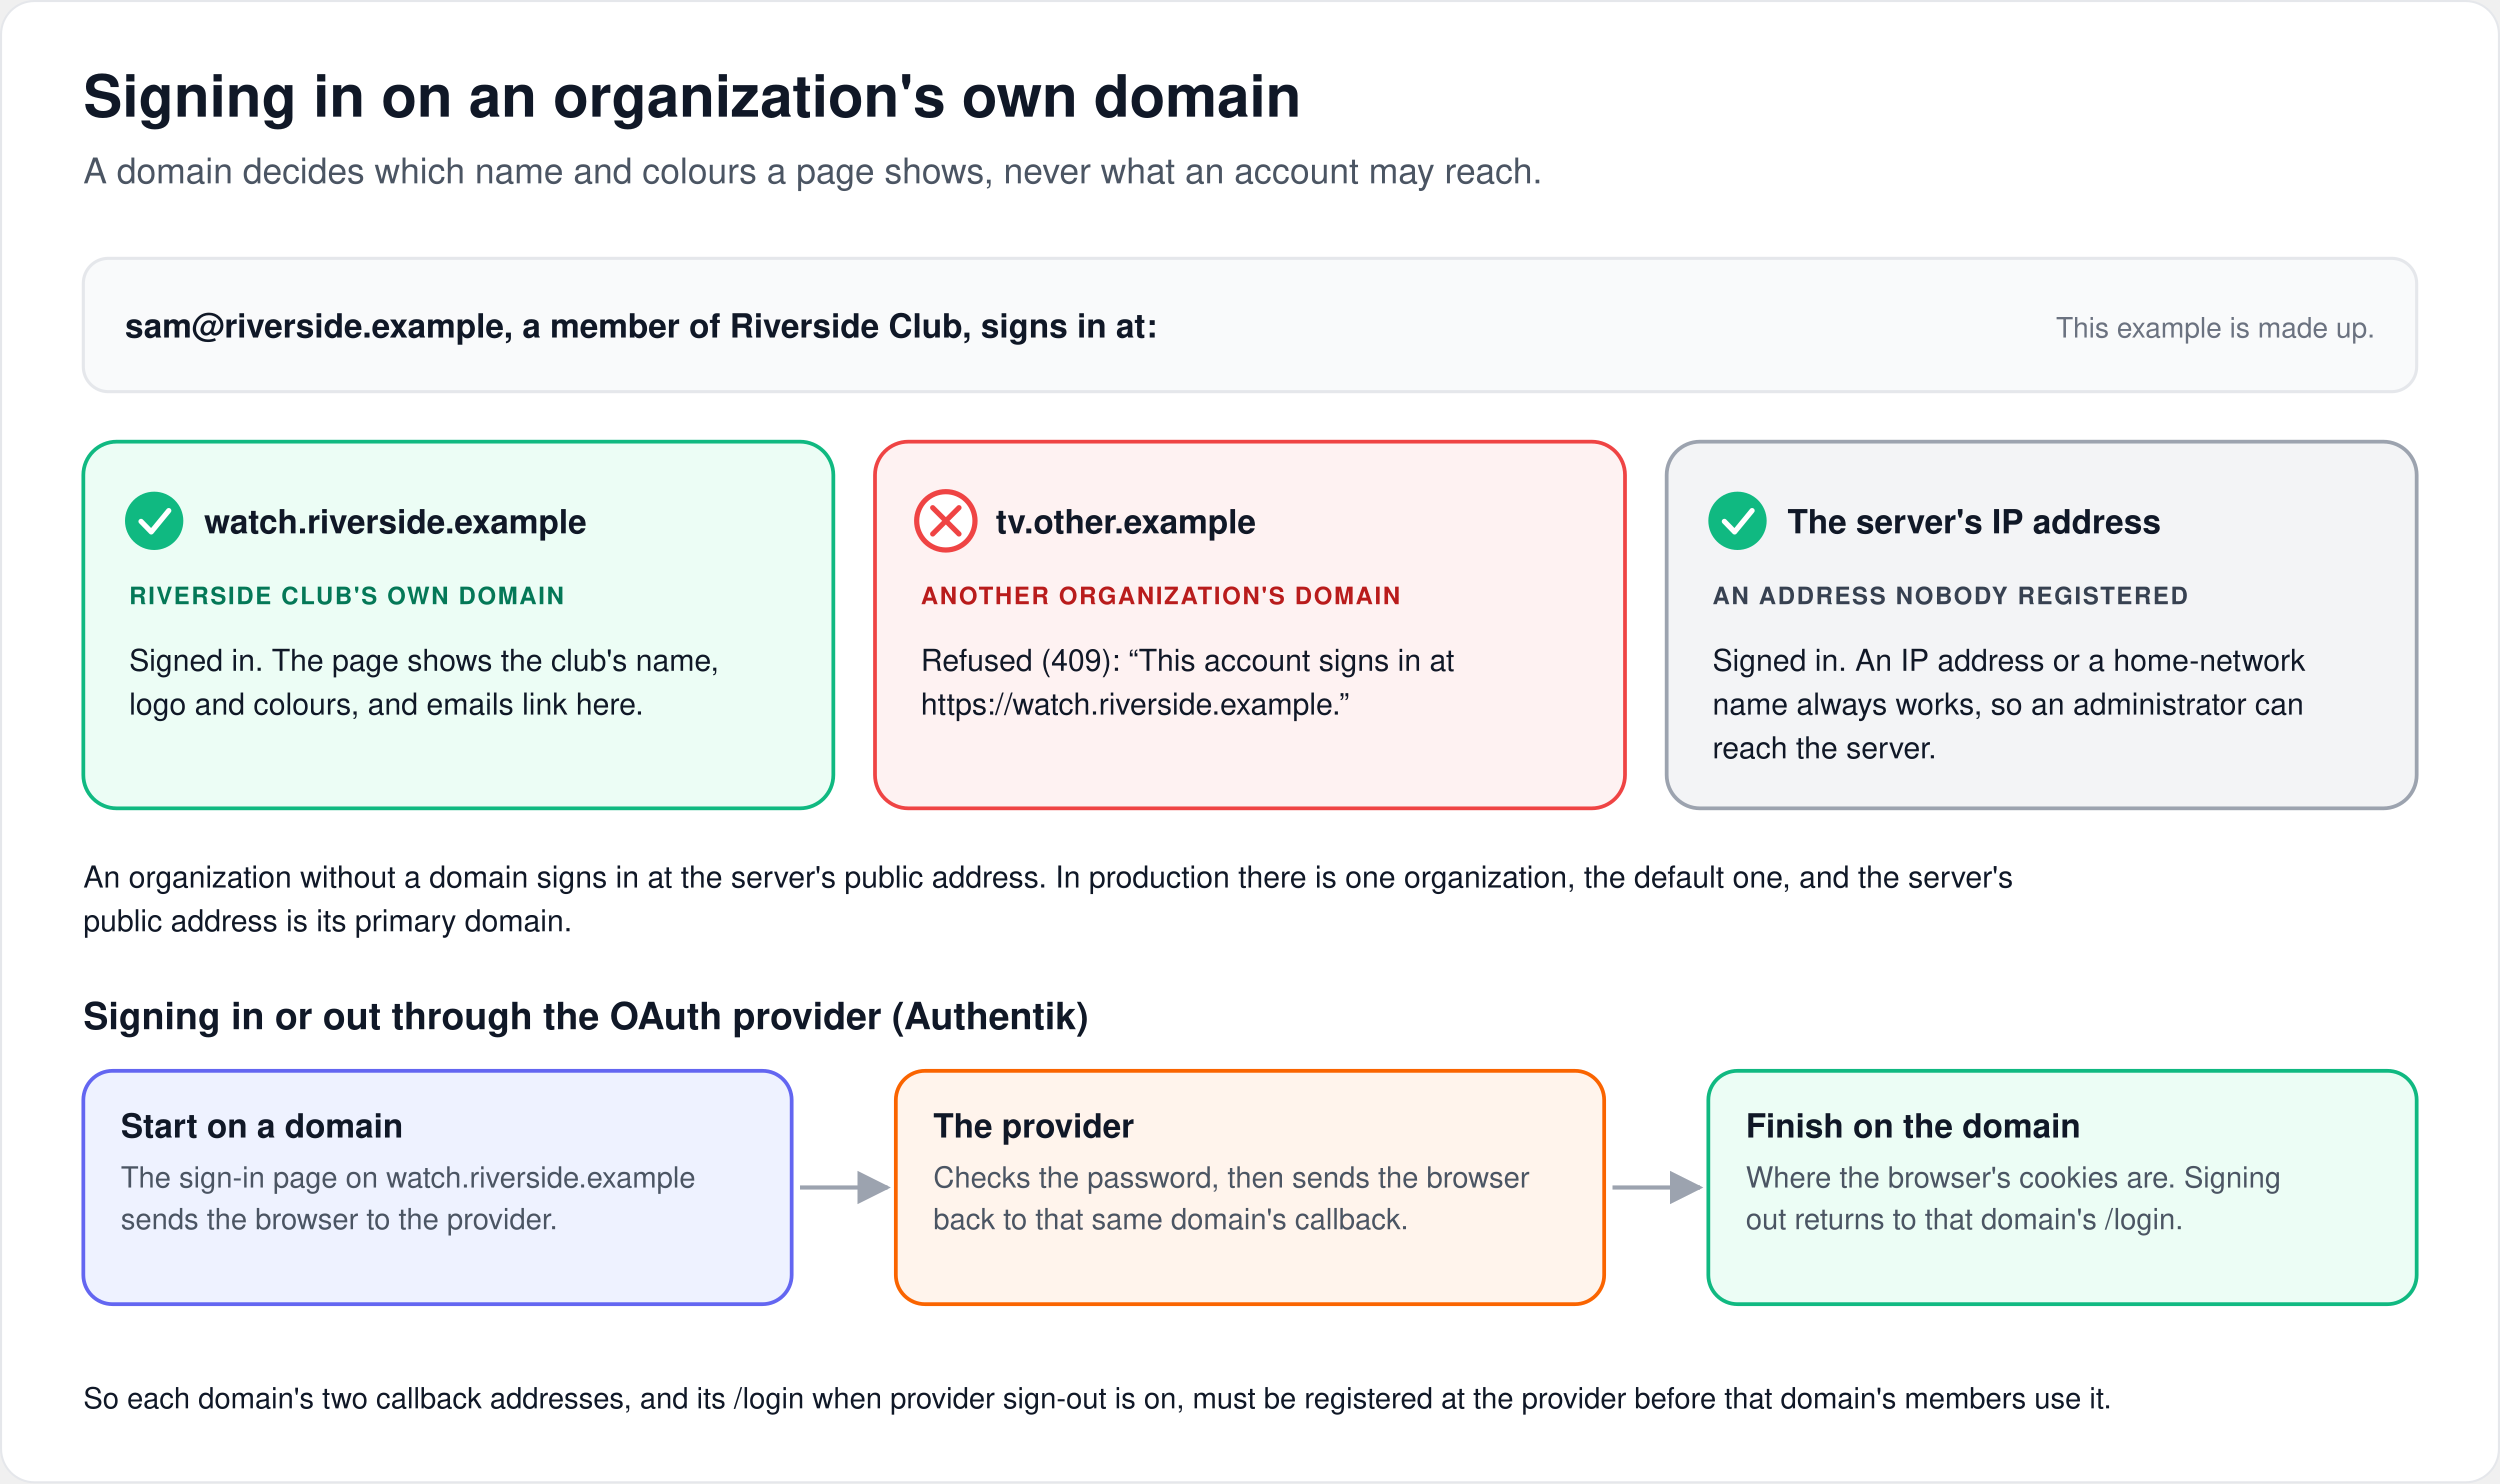
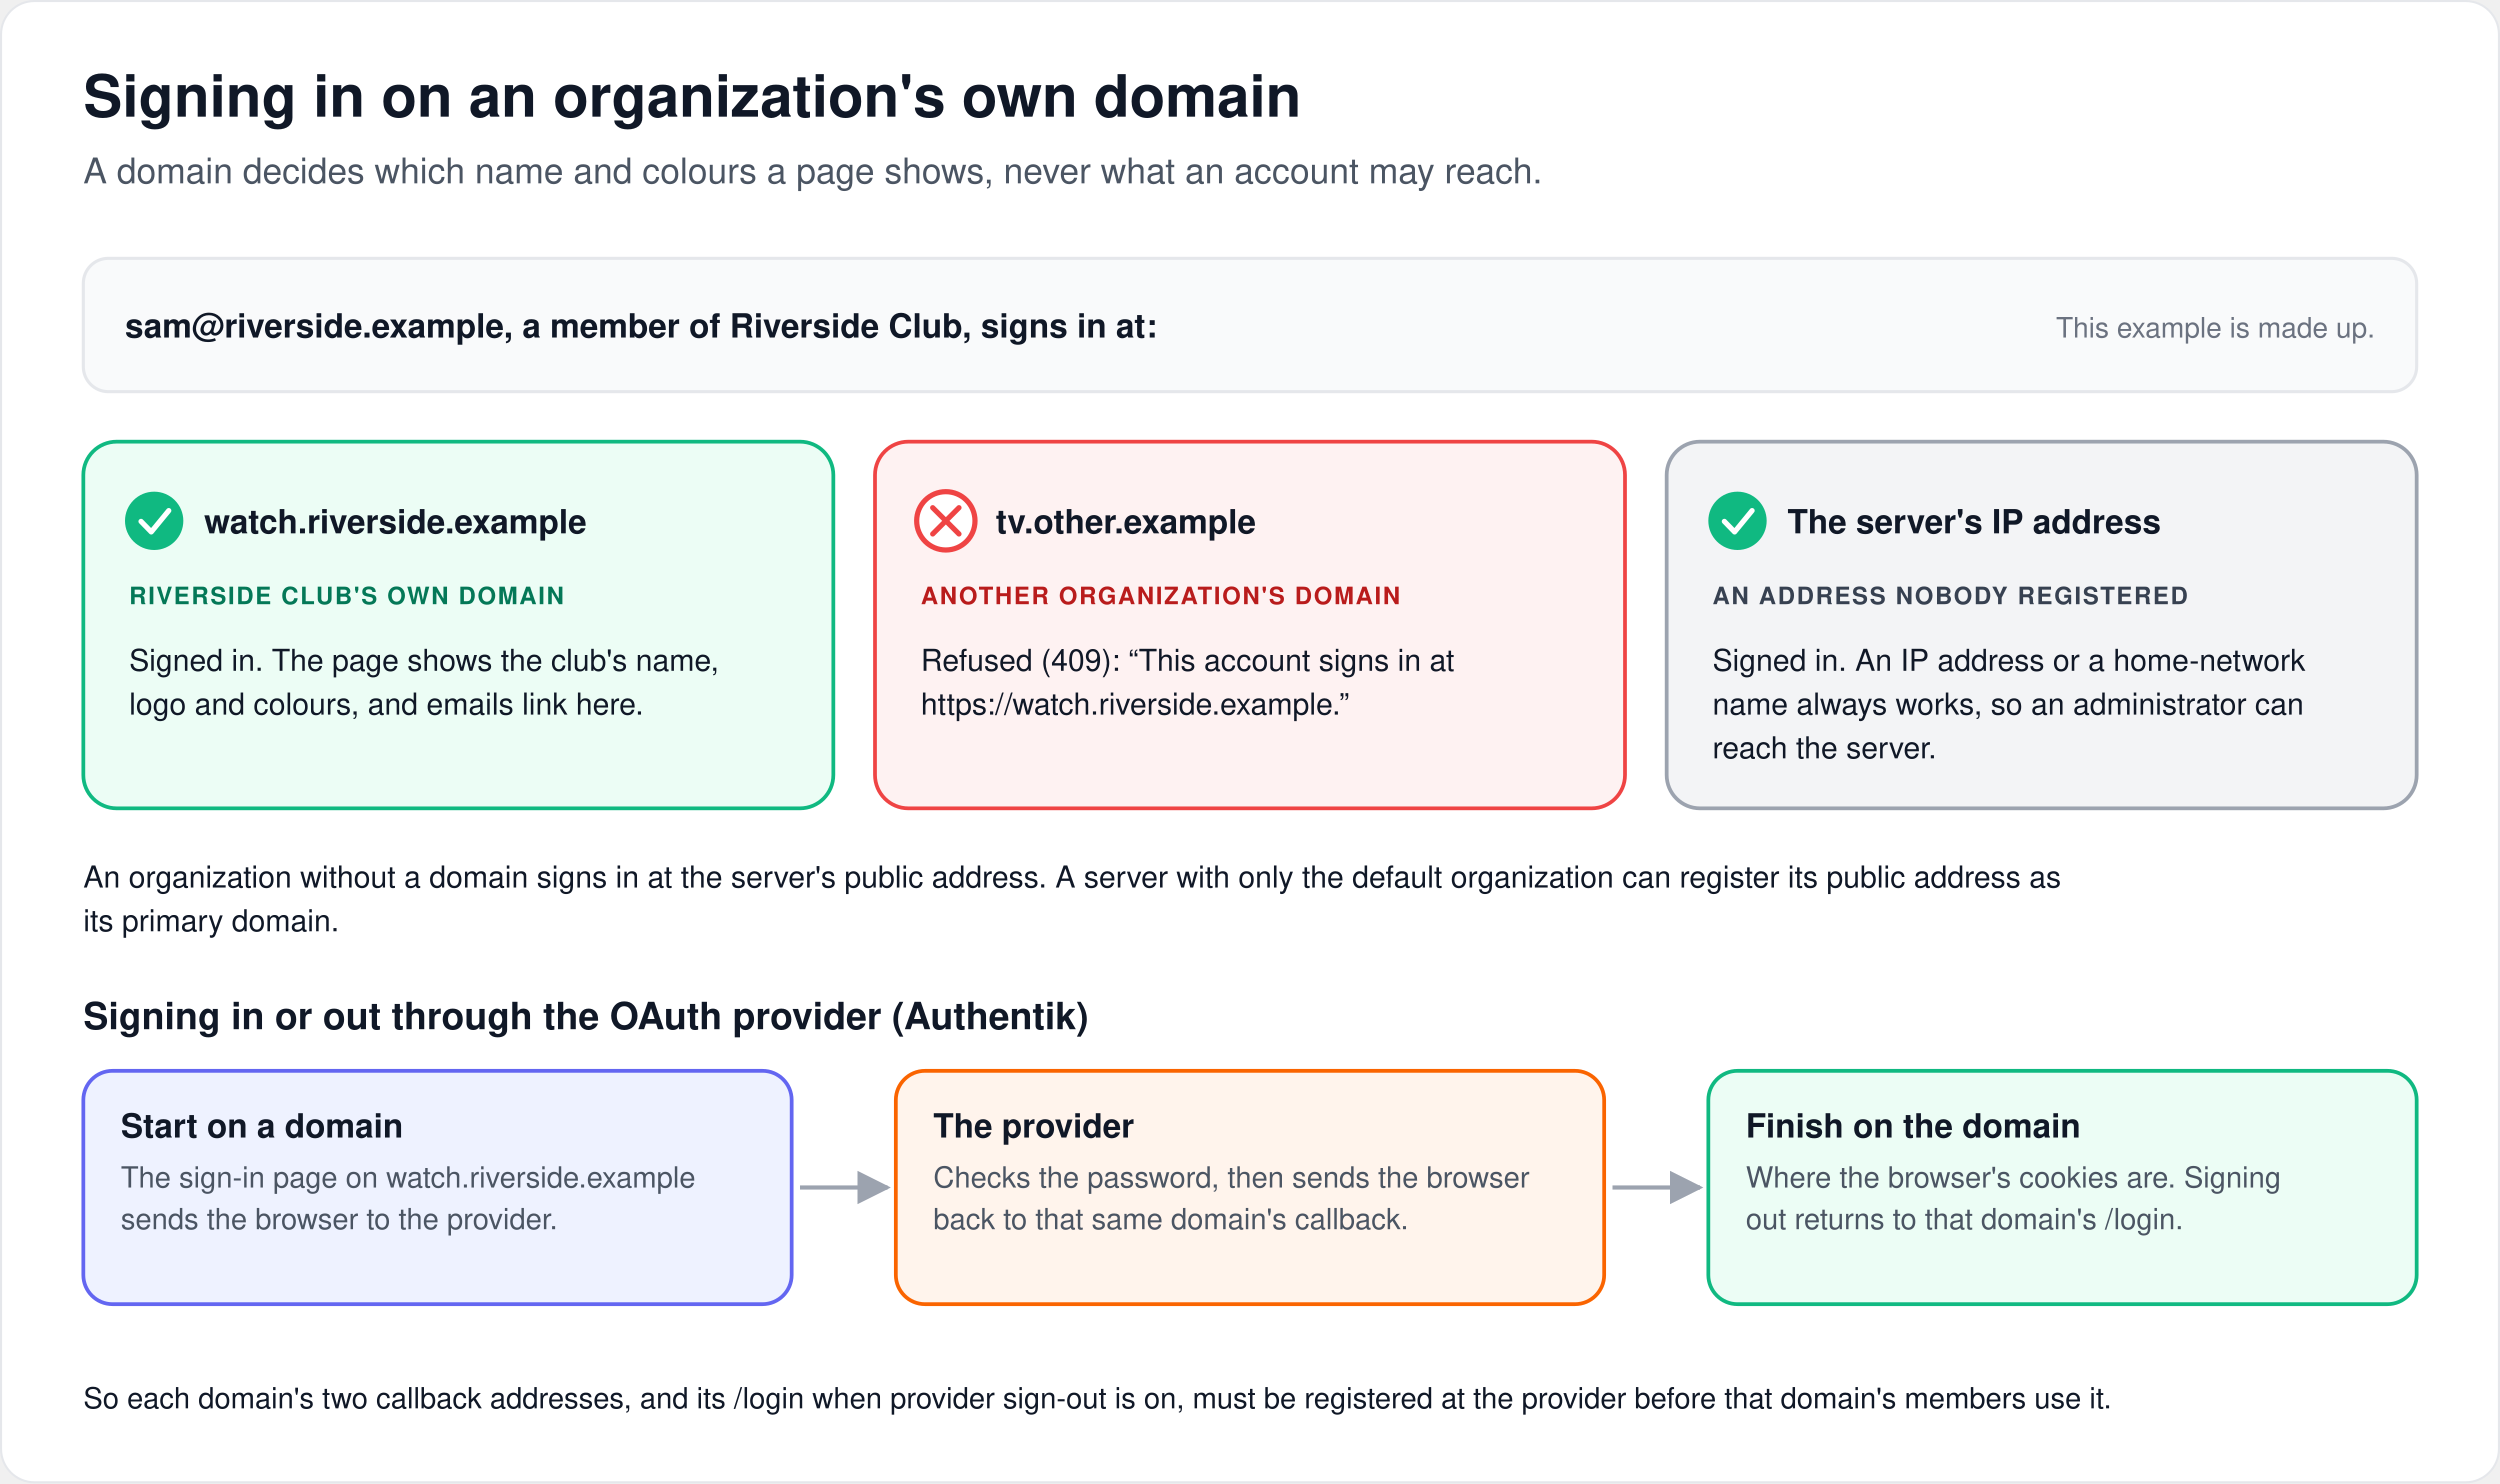
<svg xmlns="http://www.w3.org/2000/svg" width="1200" height="712" viewBox="0 0 1200 712" role="img" aria-labelledby="t d" font-family="'Segoe UI', 'Helvetica Neue', Helvetica, Arial, sans-serif">
  <defs>
    <marker id="arrow" viewBox="0 0 10 10" refX="9" refY="5" markerWidth="8" markerHeight="8" orient="auto-start-reverse">
      <path d="M0,0 L10,5 L0,10 z" fill="#9CA3AF" />
    </marker>
  </defs>
  <rect x="0.5" y="0.5" width="1199" height="711" rx="16" fill="#FFFFFF" stroke="#E5E7EB" />
  <text x="40" y="56" font-size="28" font-weight="700" fill="#101827" text-anchor="start">Signing in on an organization's own domain</text>
  <text x="40" y="88" font-size="17" font-weight="normal" fill="#4B5563" text-anchor="start">A domain decides which name and colours a page shows, never what an account may reach.</text>
  <rect x="40" y="124" width="1120" height="64" rx="12" fill="#F9FAFB" stroke="#E5E7EB" stroke-width="1.5" />
  <text x="60" y="162" font-size="16" font-weight="700" fill="#101827" text-anchor="start">sam@riverside.example, a member of Riverside Club, signs in at:</text>
  <text x="1140" y="162" font-size="13.5" font-weight="normal" fill="#6B7280" text-anchor="end">This example is made up.</text>
  <rect x="40" y="212" width="360" height="176" rx="16" fill="#ECFDF5" stroke="#10B981" stroke-width="1.8" />
  <circle cx="74" cy="250" r="14" fill="#10B981" />
  <path d="M67.7,250.28 L72.6,255.32 L81.0,245.1" fill="none" stroke="#FFFFFF" stroke-width="2.5" stroke-linecap="round" stroke-linejoin="round" />
  <text x="98" y="256" font-size="16" font-weight="700" fill="#101827" text-anchor="start">watch.riverside.example</text>
  <text x="62" y="290" font-size="11.5" font-weight="700" fill="#047857" text-anchor="start" letter-spacing="0.8">RIVERSIDE CLUB'S OWN DOMAIN</text>
  <text x="62" y="322" font-size="14.5" font-weight="normal" fill="#101827" text-anchor="start">Signed in. The page shows the club's name,</text>
  <text x="62" y="343" font-size="14.5" font-weight="normal" fill="#101827" text-anchor="start">logo and colours, and emails link here.</text>
  <rect x="420" y="212" width="360" height="176" rx="16" fill="#FEF2F2" stroke="#EF4444" stroke-width="1.8" />
  <circle cx="454" cy="250" r="14" fill="#FFFFFF" stroke="#EF4444" stroke-width="2.5" />
  <path d="M447.7,243.7 L460.3,256.3 M460.3,243.7 L447.7,256.3" stroke="#EF4444" stroke-width="2.5" stroke-linecap="round" />
  <text x="478" y="256" font-size="16" font-weight="700" fill="#101827" text-anchor="start">tv.other.example</text>
  <text x="442" y="290" font-size="11.5" font-weight="700" fill="#B91C1C" text-anchor="start" letter-spacing="0.8">ANOTHER ORGANIZATION'S DOMAIN</text>
  <text x="442" y="322" font-size="14.5" font-weight="normal" fill="#101827" text-anchor="start">Refused (409): “This account signs in at</text>
  <text x="442" y="343" font-size="14.5" font-weight="normal" fill="#101827" text-anchor="start">https://watch.riverside.example.”</text>
  <rect x="800" y="212" width="360" height="176" rx="16" fill="#F3F4F6" stroke="#9CA3AF" stroke-width="1.8" />
  <circle cx="834" cy="250" r="14" fill="#10B981" />
  <path d="M827.7,250.28 L832.6,255.32 L841.0,245.1" fill="none" stroke="#FFFFFF" stroke-width="2.5" stroke-linecap="round" stroke-linejoin="round" />
  <text x="858" y="256" font-size="16" font-weight="700" fill="#101827" text-anchor="start">The server's IP address</text>
  <text x="822" y="290" font-size="11.5" font-weight="700" fill="#374151" text-anchor="start" letter-spacing="0.8">AN ADDRESS NOBODY REGISTERED</text>
  <text x="822" y="322" font-size="14.5" font-weight="normal" fill="#101827" text-anchor="start">Signed in. An IP address or a home-network</text>
  <text x="822" y="343" font-size="14.5" font-weight="normal" fill="#101827" text-anchor="start">name always works, so an administrator can</text>
  <text x="822" y="364" font-size="14.5" font-weight="normal" fill="#101827" text-anchor="start">reach the server.</text>
-   <text x="40" y="426" font-size="14.5" font-weight="normal" fill="#101827" text-anchor="start">An organization without a domain signs in at the server's public address. In production there is one organization, the default one, and the server's</text>
-   <text x="40" y="447" font-size="14.5" font-weight="normal" fill="#101827" text-anchor="start">public address is its primary domain.</text>
+   <text x="40" y="426" font-size="14.5" font-weight="normal" fill="#101827" text-anchor="start">An organization without a domain signs in at the server's public address. A server with only the default organization can register its public address as</text>
+   <text x="40" y="447" font-size="14.5" font-weight="normal" fill="#101827" text-anchor="start">its primary domain.</text>
  <text x="40" y="494" font-size="18" font-weight="700" fill="#101827" text-anchor="start">Signing in or out through the OAuth provider (Authentik)</text>
  <rect x="40" y="514" width="340" height="112" rx="14" fill="#EEF2FF" stroke="#6366F1" stroke-width="1.8" />
  <text x="58" y="546" font-size="16" font-weight="700" fill="#101827" text-anchor="start">Start on a domain</text>
  <text x="58" y="570" font-size="14" font-weight="normal" fill="#4B5563" text-anchor="start">The sign-in page on watch.riverside.example</text>
  <text x="58" y="590" font-size="14" font-weight="normal" fill="#4B5563" text-anchor="start">sends the browser to the provider.</text>
  <line x1="384" y1="570" x2="426" y2="570" stroke="#9CA3AF" stroke-width="2" marker-end="url(#arrow)" />
  <rect x="430" y="514" width="340" height="112" rx="14" fill="#FFF4EC" stroke="#FA6400" stroke-width="1.8" />
  <text x="448" y="546" font-size="16" font-weight="700" fill="#101827" text-anchor="start">The provider</text>
  <text x="448" y="570" font-size="14" font-weight="normal" fill="#4B5563" text-anchor="start">Checks the password, then sends the browser</text>
  <text x="448" y="590" font-size="14" font-weight="normal" fill="#4B5563" text-anchor="start">back to that same domain's callback.</text>
  <line x1="774" y1="570" x2="816" y2="570" stroke="#9CA3AF" stroke-width="2" marker-end="url(#arrow)" />
  <rect x="820" y="514" width="340" height="112" rx="14" fill="#ECFDF5" stroke="#10B981" stroke-width="1.8" />
  <text x="838" y="546" font-size="16" font-weight="700" fill="#101827" text-anchor="start">Finish on the domain</text>
  <text x="838" y="570" font-size="14" font-weight="normal" fill="#4B5563" text-anchor="start">Where the browser's cookies are. Signing</text>
  <text x="838" y="590" font-size="14" font-weight="normal" fill="#4B5563" text-anchor="start">out returns to that domain's /login.</text>
  <text x="40" y="676" font-size="14" font-weight="normal" fill="#101827" text-anchor="start">So each domain's two callback addresses, and its /login when provider sign-out is on, must be registered at the provider before that domain's members use it.</text>
</svg>
